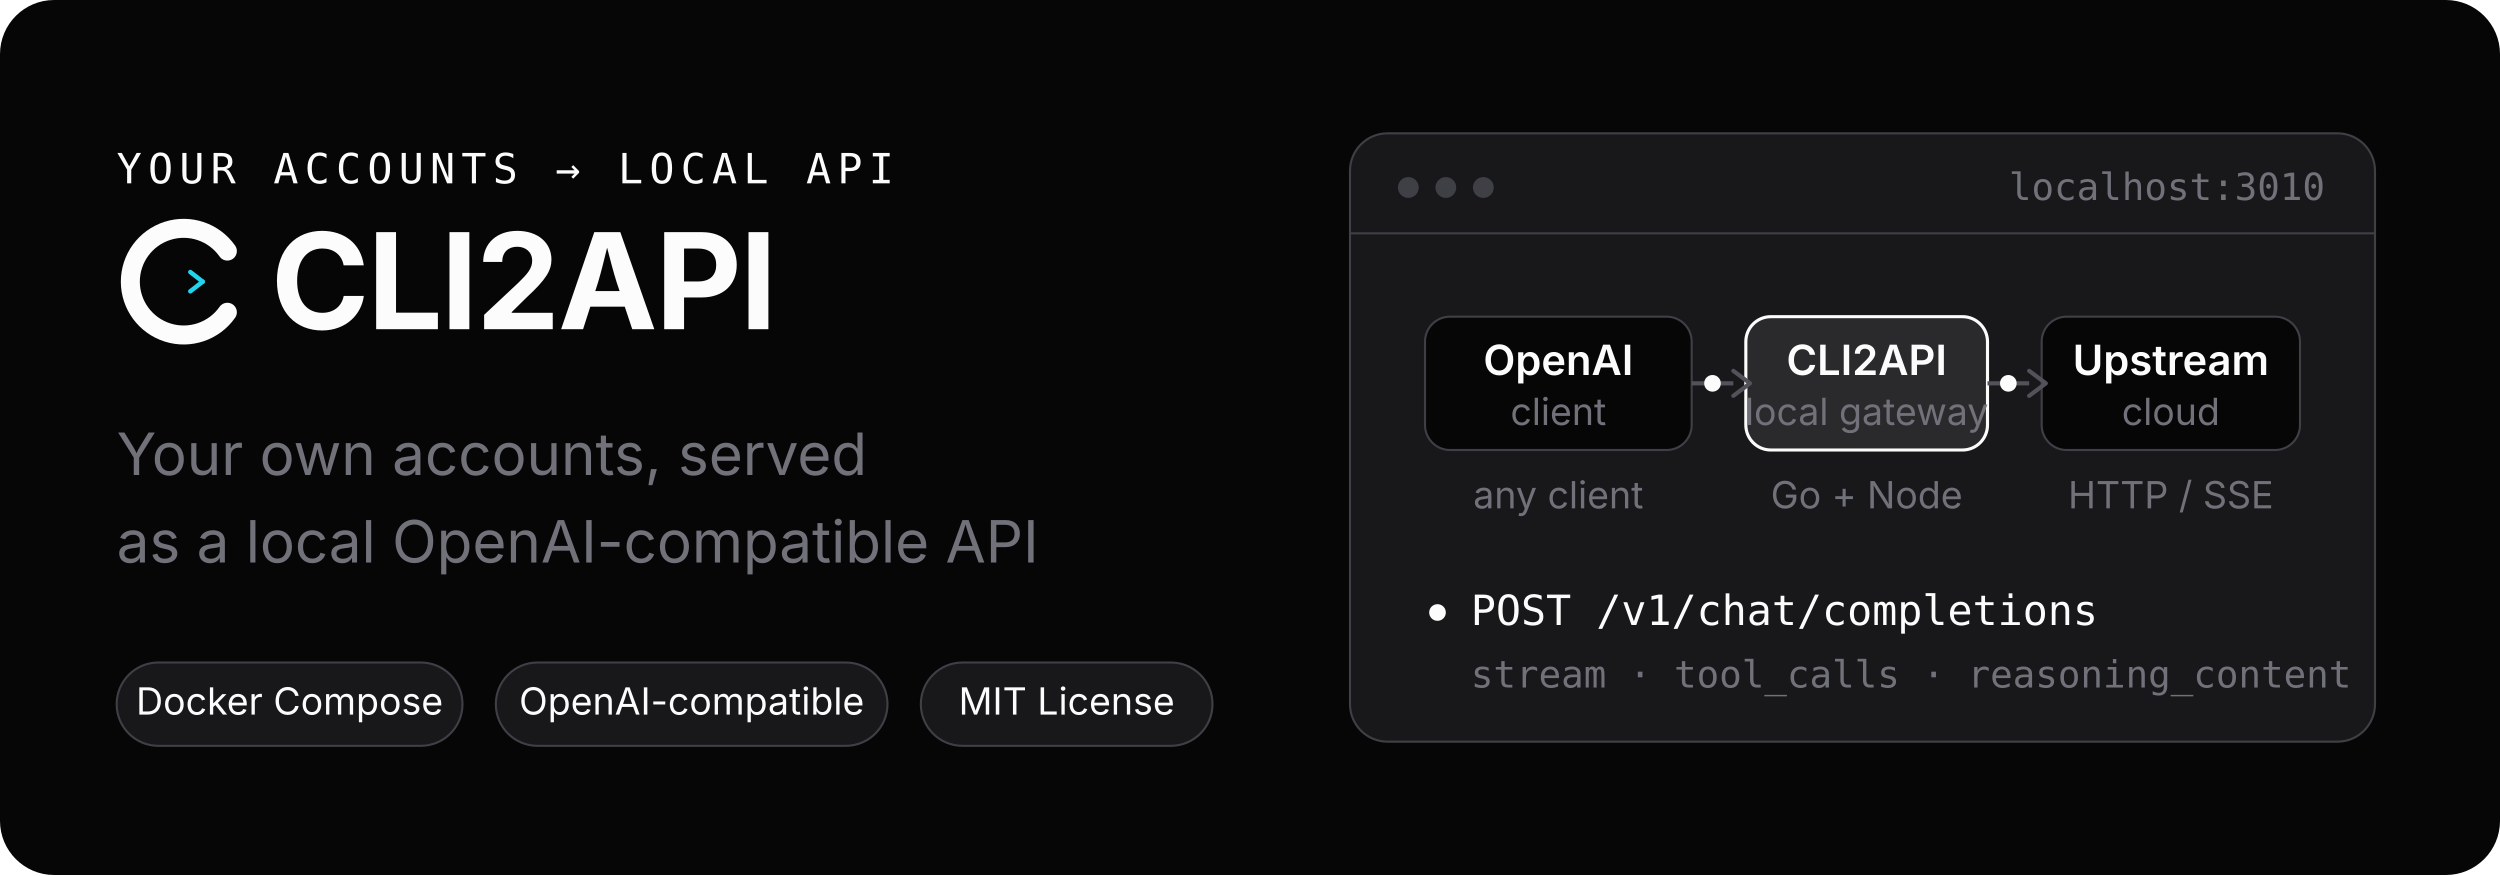
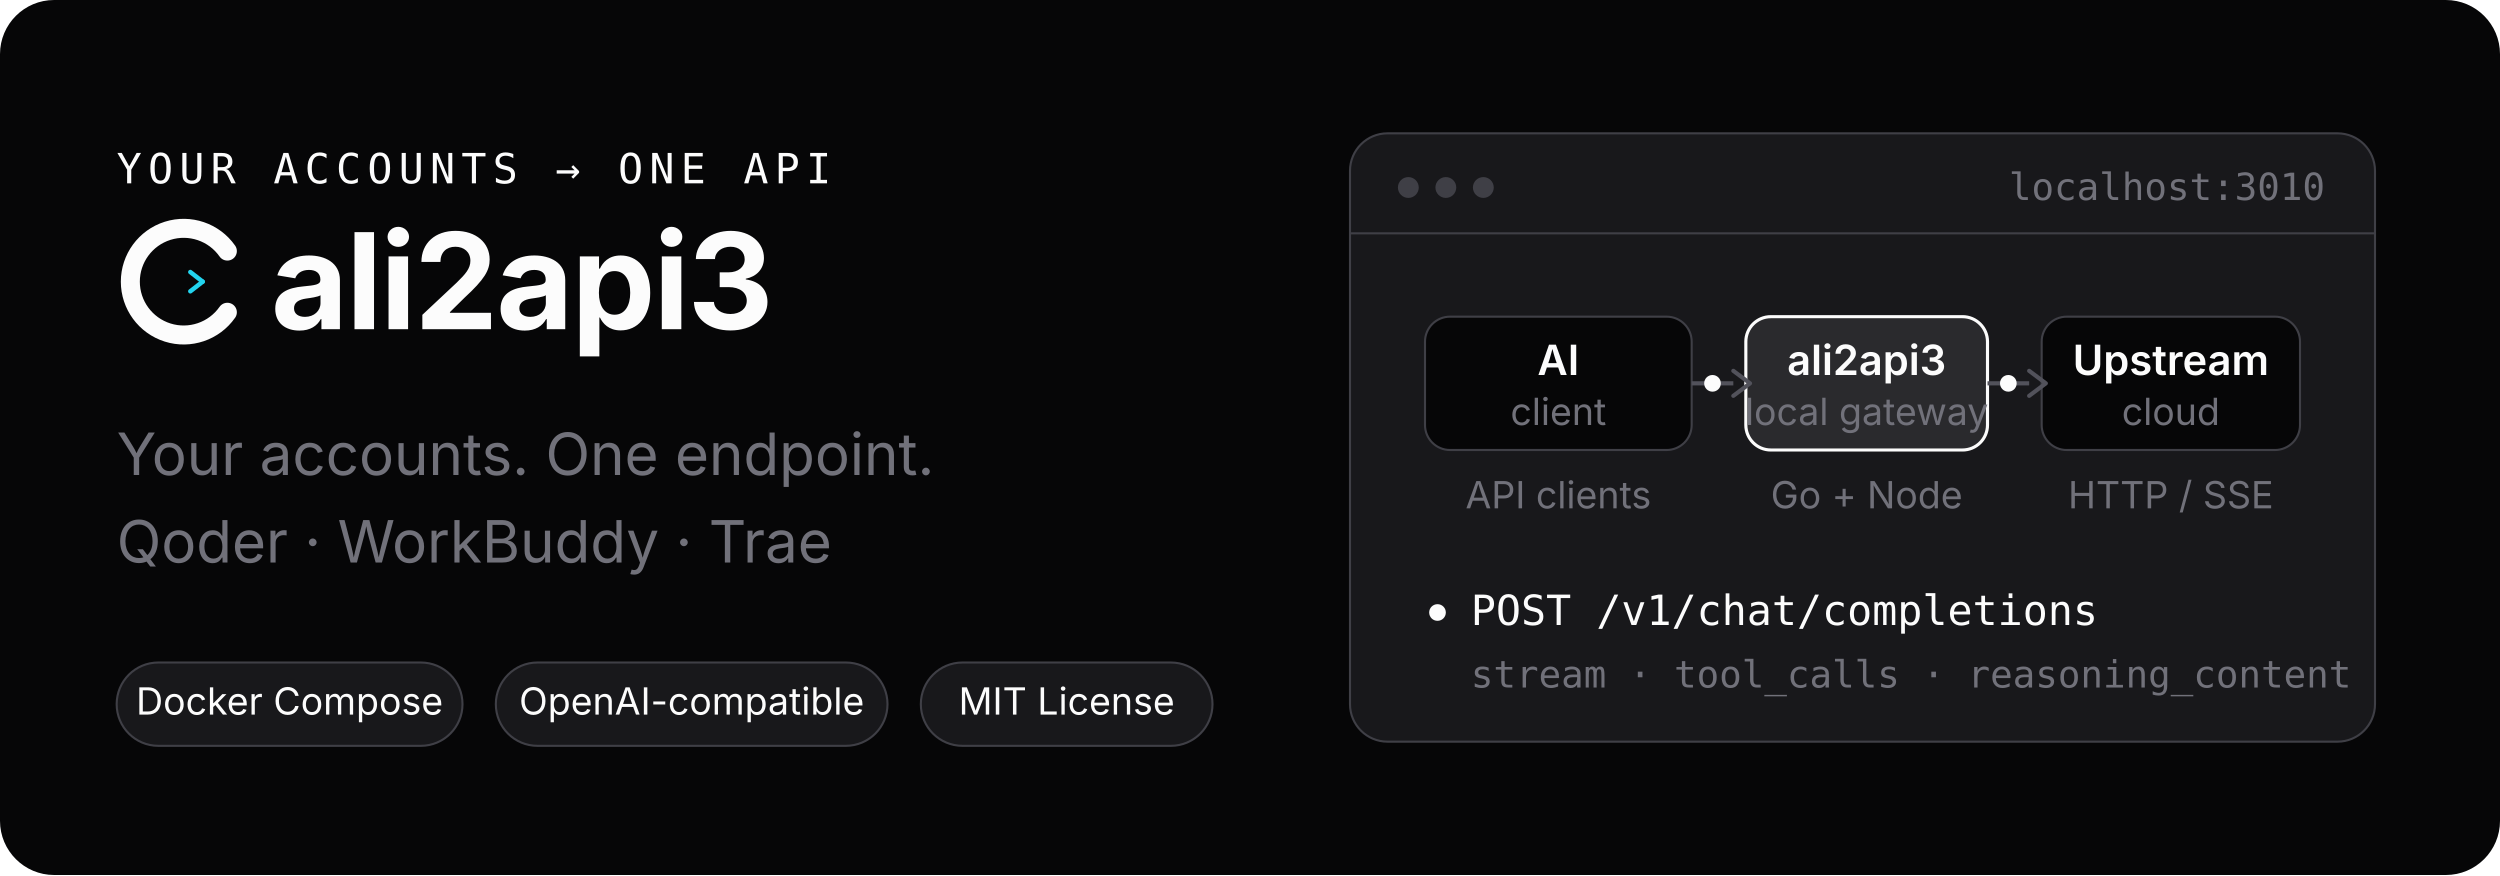
<svg xmlns="http://www.w3.org/2000/svg" width="1200" height="420" viewBox="0 0 1200 420" role="img" aria-labelledby="hero-title-en hero-desc-en" font-family="-apple-system, BlinkMacSystemFont, 'Segoe UI', 'PingFang SC', system-ui, sans-serif">
  <rect width="1200" height="420" rx="26" fill="#060607" />
  <g id="title-block">
-     <text x="56" y="88" font-family="ui-monospace, 'SF Mono', Menlo, Consolas, monospace" font-size="20" letter-spacing="3" fill="#FCFCFC">YOUR ACCOUNTS → LOCAL API</text>
+     <text x="56" y="88" font-family="ui-monospace, 'SF Mono', Menlo, Consolas, monospace" font-size="20" letter-spacing="3" fill="#FCFCFC">YOUR ACCOUNTS → ONE API</text>
    <g transform="translate(36 84) scale(0.8)" fill="none">
      <path fill="none" stroke="#FCFCFC" stroke-width="11.4" stroke-linecap="round" stroke-linejoin="round" d="M 91.413 45.646 A 32.000 32.000 0 1 0 91.413 82.354" />
      <path fill="none" stroke="#22D3EE" stroke-width="2.7" stroke-linecap="round" stroke-linejoin="round" d="M 69.200 58.228 L 76.600 64.000" />
      <path fill="none" stroke="#22D3EE" stroke-width="2.7" stroke-linecap="round" stroke-linejoin="round" d="M 69.200 69.772 L 76.600 64.000" />
    </g>
-     <text x="130" y="158" font-size="64" font-weight="700" letter-spacing="-1" fill="#FCFCFC">CLI2API</text>
-     <text x="56" y="228" font-size="28" fill="#71717A">Your own accounts, served</text>
-     <text x="56" y="270" font-size="28" fill="#71717A">as a local OpenAI-compatible API</text>
+     <text x="130" y="158" font-size="64" font-weight="700" letter-spacing="-1" fill="#FCFCFC">ali2api3</text>
+     <text x="56" y="228" font-size="28" fill="#71717A">Your accounts. One endpoint.</text>
+     <text x="56" y="270" font-size="28" fill="#71717A">Qoder · WorkBuddy · Trae</text>
    <g font-size="18" fill="#FCFCFC">
      <rect x="56" y="318" width="166" height="40" rx="20" fill="#18181B" stroke="#3F3F46" />
      <text x="139" y="343" text-anchor="middle">Docker Compose</text>
      <rect x="238" y="318" width="188" height="40" rx="20" fill="#18181B" stroke="#3F3F46" />
      <text x="332" y="343" text-anchor="middle">OpenAI-compatible</text>
      <rect x="442" y="318" width="140" height="40" rx="20" fill="#18181B" stroke="#3F3F46" />
      <text x="512" y="343" text-anchor="middle">MIT License</text>
    </g>
  </g>
  <g id="flow-panel">
    <rect x="648" y="64" width="492" height="292" rx="18" fill="#18181B" stroke="#3F3F46" />
    <circle cx="676" cy="90" r="5" fill="#3F3F46" />
    <circle cx="694" cy="90" r="5" fill="#3F3F46" />
    <circle cx="712" cy="90" r="5" fill="#3F3F46" />
    <text x="1116" y="96" text-anchor="end" font-family="ui-monospace, 'SF Mono', Menlo, Consolas, monospace" font-size="18" fill="#71717A">localhost:3010</text>
    <line x1="648" y1="112" x2="1140" y2="112" stroke="#3F3F46" />
    <rect x="684" y="152" width="128" height="64" rx="12" fill="#060607" stroke="#3F3F46" />
-     <text x="748" y="180" text-anchor="middle" font-size="20" font-weight="600" fill="#FCFCFC">OpenAI</text>
+     <text x="748" y="180" text-anchor="middle" font-size="20" font-weight="600" fill="#FCFCFC">AI</text>
    <text x="748" y="204" text-anchor="middle" font-size="18" fill="#71717A">client</text>
    <rect x="838" y="152" width="116" height="64" rx="12" fill="#FCFCFC" fill-opacity="0.08" stroke="#FCFCFC" stroke-width="1.5" />
-     <text x="896" y="180" text-anchor="middle" font-size="20" font-weight="600" fill="#FCFCFC">CLI2API</text>
+     <text x="896" y="180" text-anchor="middle" font-size="20" font-weight="600" fill="#FCFCFC">ali2api3</text>
    <text x="896" y="204" text-anchor="middle" font-size="18" fill="#71717A">local gateway</text>
    <rect x="980" y="152" width="124" height="64" rx="12" fill="#060607" stroke="#3F3F46" />
    <text x="1042" y="180" text-anchor="middle" font-size="20" font-weight="600" fill="#FCFCFC">Upstream</text>
    <text x="1042" y="204" text-anchor="middle" font-size="18" fill="#71717A">cloud</text>
    <line x1="812" y1="184" x2="832" y2="184" stroke="#52525B" stroke-width="2" />
    <path d="M832 178 l8 6 -8 6" fill="none" stroke="#52525B" stroke-width="2" stroke-linecap="round" stroke-linejoin="round" />
    <circle cx="822" cy="184" r="4" fill="#FCFCFC" />
    <line x1="954" y1="184" x2="974" y2="184" stroke="#52525B" stroke-width="2" />
    <path d="M974 178 l8 6 -8 6" fill="none" stroke="#52525B" stroke-width="2" stroke-linecap="round" stroke-linejoin="round" />
    <circle cx="964" cy="184" r="4" fill="#FCFCFC" />
-     <text x="748" y="244" text-anchor="middle" font-size="18" fill="#71717A">any client</text>
+     <text x="748" y="244" text-anchor="middle" font-size="18" fill="#71717A">API clients</text>
    <text x="896" y="244" text-anchor="middle" font-size="18" fill="#71717A">Go + Node</text>
    <text x="1042" y="244" text-anchor="middle" font-size="18" fill="#71717A">HTTP / SSE</text>
    <circle cx="690" cy="294" r="4" fill="#FCFCFC" />
    <text x="706" y="300" font-family="ui-monospace, 'SF Mono', Menlo, Consolas, monospace" font-size="20" fill="#FCFCFC">POST /v1/chat/completions</text>
    <text x="706" y="330" font-family="ui-monospace, 'SF Mono', Menlo, Consolas, monospace" font-size="18" fill="#71717A">stream · tool_calls · reasoning_content</text>
  </g>
</svg>
